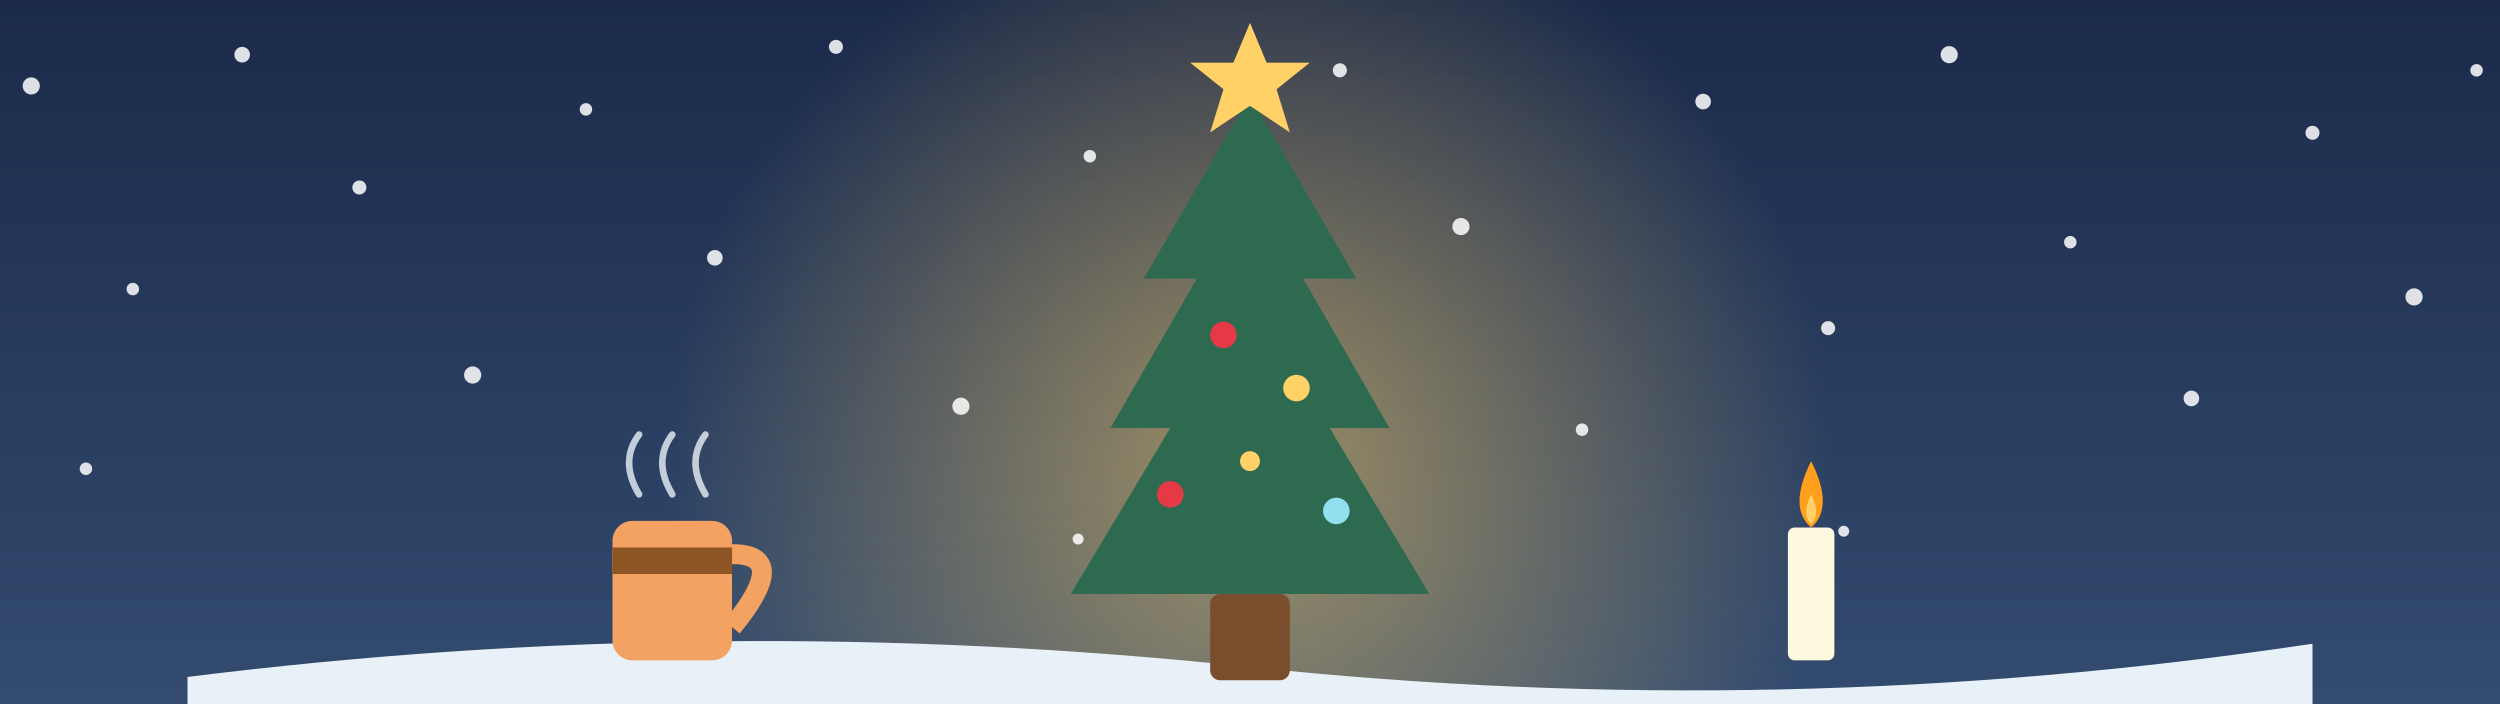
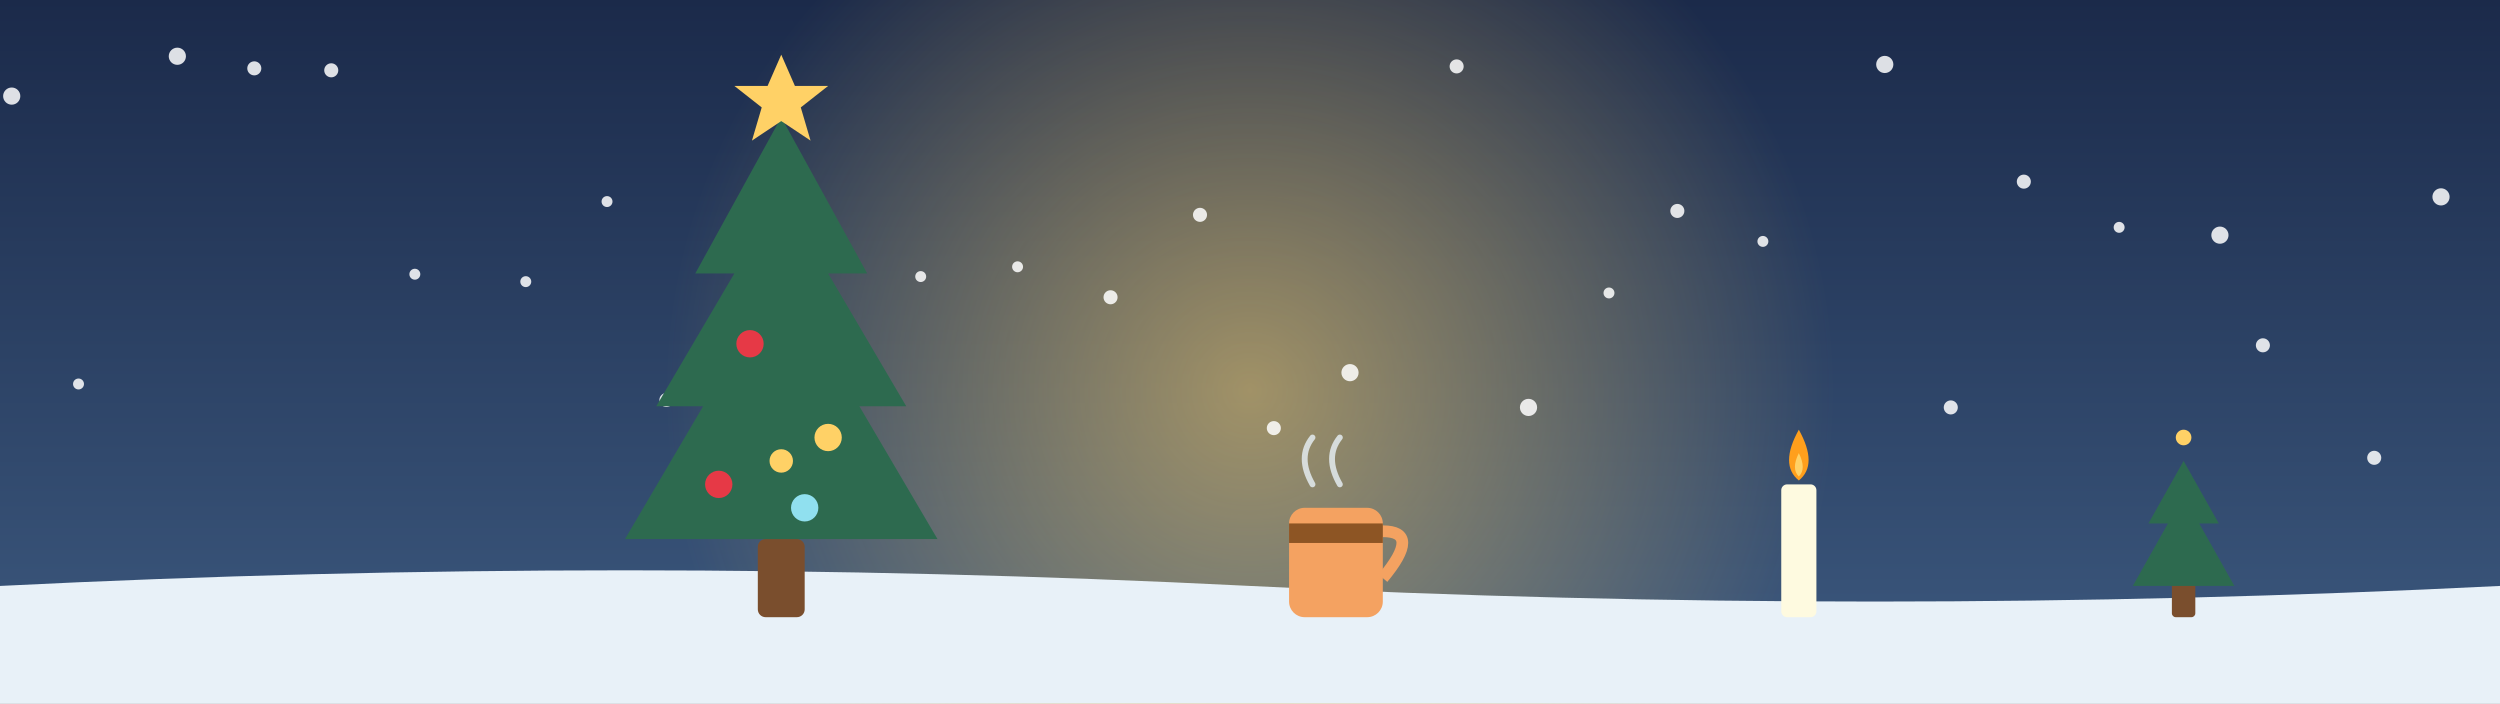
<svg xmlns="http://www.w3.org/2000/svg" viewBox="0 0 640 180" role="img" aria-label="A cozy winter night with a glowing Christmas tree, a star, a mug of cocoa and falling snow">
  <defs>
    <linearGradient id="sky" x1="0" y1="0" x2="0" y2="1">
      <stop offset="0%" stop-color="#1b2a4a" />
      <stop offset="100%" stop-color="#3d5a80" />
    </linearGradient>
    <radialGradient id="glow" cx="0.5" cy="0.5" r="0.5">
      <stop offset="0%" stop-color="#ffd166" stop-opacity="0.55" />
      <stop offset="100%" stop-color="#ffd166" stop-opacity="0" />
    </radialGradient>
  </defs>
-   <rect width="640" height="260" fill="url(#sky)" />
-   <circle cx="320" cy="120" r="150" fill="url(#glow)" />
+   <rect width="640" height="180" fill="url(#sky)" />
+   <circle cx="320" cy="100" r="150" fill="url(#glow)" />
  <g fill="#ffffff" opacity="0.85">
-     <circle cx="8" cy="22" r="2.2" />
-     <circle cx="34" cy="74" r="1.6" />
-     <circle cx="62" cy="14" r="2.0" />
-     <circle cx="92" cy="48" r="1.8" />
-     <circle cx="121" cy="96" r="2.2" />
-     <circle cx="150" cy="28" r="1.6" />
-     <circle cx="183" cy="66" r="2.0" />
-     <circle cx="214" cy="12" r="1.8" />
-     <circle cx="246" cy="104" r="2.2" />
-     <circle cx="279" cy="40" r="1.6" />
-     <circle cx="311" cy="78" r="2.0" />
-     <circle cx="343" cy="18" r="1.8" />
-     <circle cx="374" cy="58" r="2.2" />
-     <circle cx="405" cy="110" r="1.6" />
-     <circle cx="436" cy="26" r="2.0" />
-     <circle cx="468" cy="84" r="1.8" />
-     <circle cx="499" cy="14" r="2.2" />
-     <circle cx="530" cy="62" r="1.6" />
-     <circle cx="561" cy="102" r="2.0" />
-     <circle cx="592" cy="34" r="1.8" />
-     <circle cx="618" cy="76" r="2.2" />
-     <circle cx="634" cy="18" r="1.6" />
-     <circle cx="22" cy="120" r="1.6" />
-     <circle cx="472" cy="136" r="1.4" />
-     <circle cx="276" cy="138" r="1.4" />
+     <circle cx="3" cy="24.6" r="2.2" />
+     <circle cx="20.1" cy="98.3" r="1.4" />
+     <circle cx="45.4" cy="14.4" r="2.2" />
+     <circle cx="65.1" cy="17.5" r="1.8" />
+     <circle cx="84.8" cy="18.0" r="1.8" />
+     <circle cx="106.2" cy="70.2" r="1.4" />
+     <circle cx="134.6" cy="72.1" r="1.4" />
+     <circle cx="155.4" cy="51.6" r="1.4" />
+     <circle cx="170.6" cy="102.4" r="1.8" />
+     <circle cx="196.5" cy="67.5" r="2.2" />
+     <circle cx="216.7" cy="97.8" r="1.4" />
+     <circle cx="235.7" cy="70.8" r="1.4" />
+     <circle cx="260.5" cy="68.3" r="1.4" />
+     <circle cx="284.3" cy="76.1" r="1.8" />
+     <circle cx="307.2" cy="55.0" r="1.8" />
+     <circle cx="326.1" cy="109.6" r="1.8" />
+     <circle cx="345.6" cy="95.4" r="2.2" />
+     <circle cx="372.9" cy="17.0" r="1.8" />
+     <circle cx="391.3" cy="104.3" r="2.2" />
+     <circle cx="411.9" cy="75.0" r="1.4" />
+     <circle cx="429.4" cy="54.0" r="1.8" />
+     <circle cx="451.3" cy="61.8" r="1.4" />
+     <circle cx="482.5" cy="16.5" r="2.2" />
+     <circle cx="499.4" cy="104.3" r="1.8" />
+     <circle cx="518.1" cy="46.5" r="1.8" />
+     <circle cx="542.5" cy="58.2" r="1.4" />
+     <circle cx="568.3" cy="60.2" r="2.2" />
+     <circle cx="579.3" cy="88.4" r="1.8" />
+     <circle cx="607.8" cy="117.2" r="1.8" />
+     <circle cx="624.9" cy="50.4" r="2.2" />
  </g>
-   <g transform="translate(320 90) scale(0.85) translate(-320 -117)">
-     <path d="M0 215 Q160 195 320 212 T640 205 L640 260 L0 260 Z" fill="#e8f1f8" />
-     <g>
-       <rect x="308" y="190" width="24" height="26" rx="3" fill="#7a4e2d" />
-       <polygon points="320,40 352,95 336,95 362,140 344,140 374,190 266,190 296,140 278,140 304,95 288,95" fill="#2d6a4f" />
-       <circle cx="312" cy="112" r="4" fill="#e63946" />
-       <circle cx="334" cy="128" r="4" fill="#ffd166" />
-       <circle cx="296" cy="160" r="4" fill="#e63946" />
-       <circle cx="346" cy="165" r="4" fill="#90e0ef" />
-       <circle cx="320" cy="150" r="3" fill="#ffd166" />
-     </g>
-     <polygon points="320,18 325,30 338,30 328,38 332,51 320,43 308,51 312,38 302,30 315,30" fill="#ffd166" />
-     <g>
-       <rect x="128" y="168" width="36" height="42" rx="6" fill="#f4a261" />
-       <path d="M164 178 q18 0 0 22" fill="none" stroke="#f4a261" stroke-width="6" />
-       <path d="M136 160 q-6 -10 0 -18 M146 160 q-6 -10 0 -18 M156 160 q-6 -10 0 -18" fill="none" stroke="#e8f1f8" stroke-width="2" stroke-linecap="round" opacity="0.8" />
-       <rect x="128" y="176" width="36" height="8" fill="#8d5524" />
-     </g>
-     <g>
-       <rect x="482" y="170" width="14" height="40" rx="2" fill="#fefae0" />
-       <path d="M489 150 q-7 14 0 20 q7 -6 0 -20 Z" fill="#ff9f1c" />
-       <path d="M489 160 q-3 6 0 9 q3 -3 0 -9 Z" fill="#ffd166" />
-     </g>
+   <path d="M0 150 Q160 142 320 150 T640 150 L640 180 L0 180 Z" fill="#e8f1f8" />
+   <g>
+     <rect x="194" y="138" width="12" height="20" rx="2" fill="#7a4e2d" />
+     <polygon points="200,30 222,70 212,70 232,104 220,104 240,138 160,138 180,104 168,104 188,70 178,70" fill="#2d6a4f" />
+     <circle cx="192" cy="88" r="3.5" fill="#e63946" />
+     <circle cx="212" cy="112" r="3.5" fill="#ffd166" />
+     <circle cx="184" cy="124" r="3.5" fill="#e63946" />
+     <circle cx="206" cy="130" r="3.5" fill="#90e0ef" />
+     <circle cx="200" cy="118" r="3" fill="#ffd166" />
+   </g>
+   <polygon points="200,14 203.5,22 212,22 205,27.5 207.5,36 200,31 192.5,36 195,27.5 188,22 196.5,22" fill="#ffd166" />
+   <g>
+     <rect x="330" y="130" width="24" height="28" rx="4" fill="#f4a261" />
+     <path d="M354 136 q10 0 0 12" fill="none" stroke="#f4a261" stroke-width="3" />
+     <rect x="330" y="134" width="24" height="5" fill="#8d5524" />
+     <path d="M336 124 q-4 -7 0 -12 M343 124 q-4 -7 0 -12" fill="none" stroke="#e8f1f8" stroke-width="1.5" stroke-linecap="round" opacity="0.8" />
+   </g>
+   <g>
+     <rect x="456" y="124" width="9" height="34" rx="1.5" fill="#fefae0" />
+     <path d="M460.5 110 q-5 9 0 13 q5 -4 0 -13 Z" fill="#ff9f1c" />
+     <path d="M460.5 116 q-2 4 0 6 q2 -2 0 -6 Z" fill="#ffd166" />
+   </g>
+   <g>
+     <rect x="556" y="146" width="6" height="12" rx="1" fill="#7a4e2d" />
+     <polygon points="559,118 568,134 563,134 572,150 546,150 555,134 550,134" fill="#2d6a4f" />
+     <circle cx="559" cy="112" r="2" fill="#ffd166" />
  </g>
</svg>
